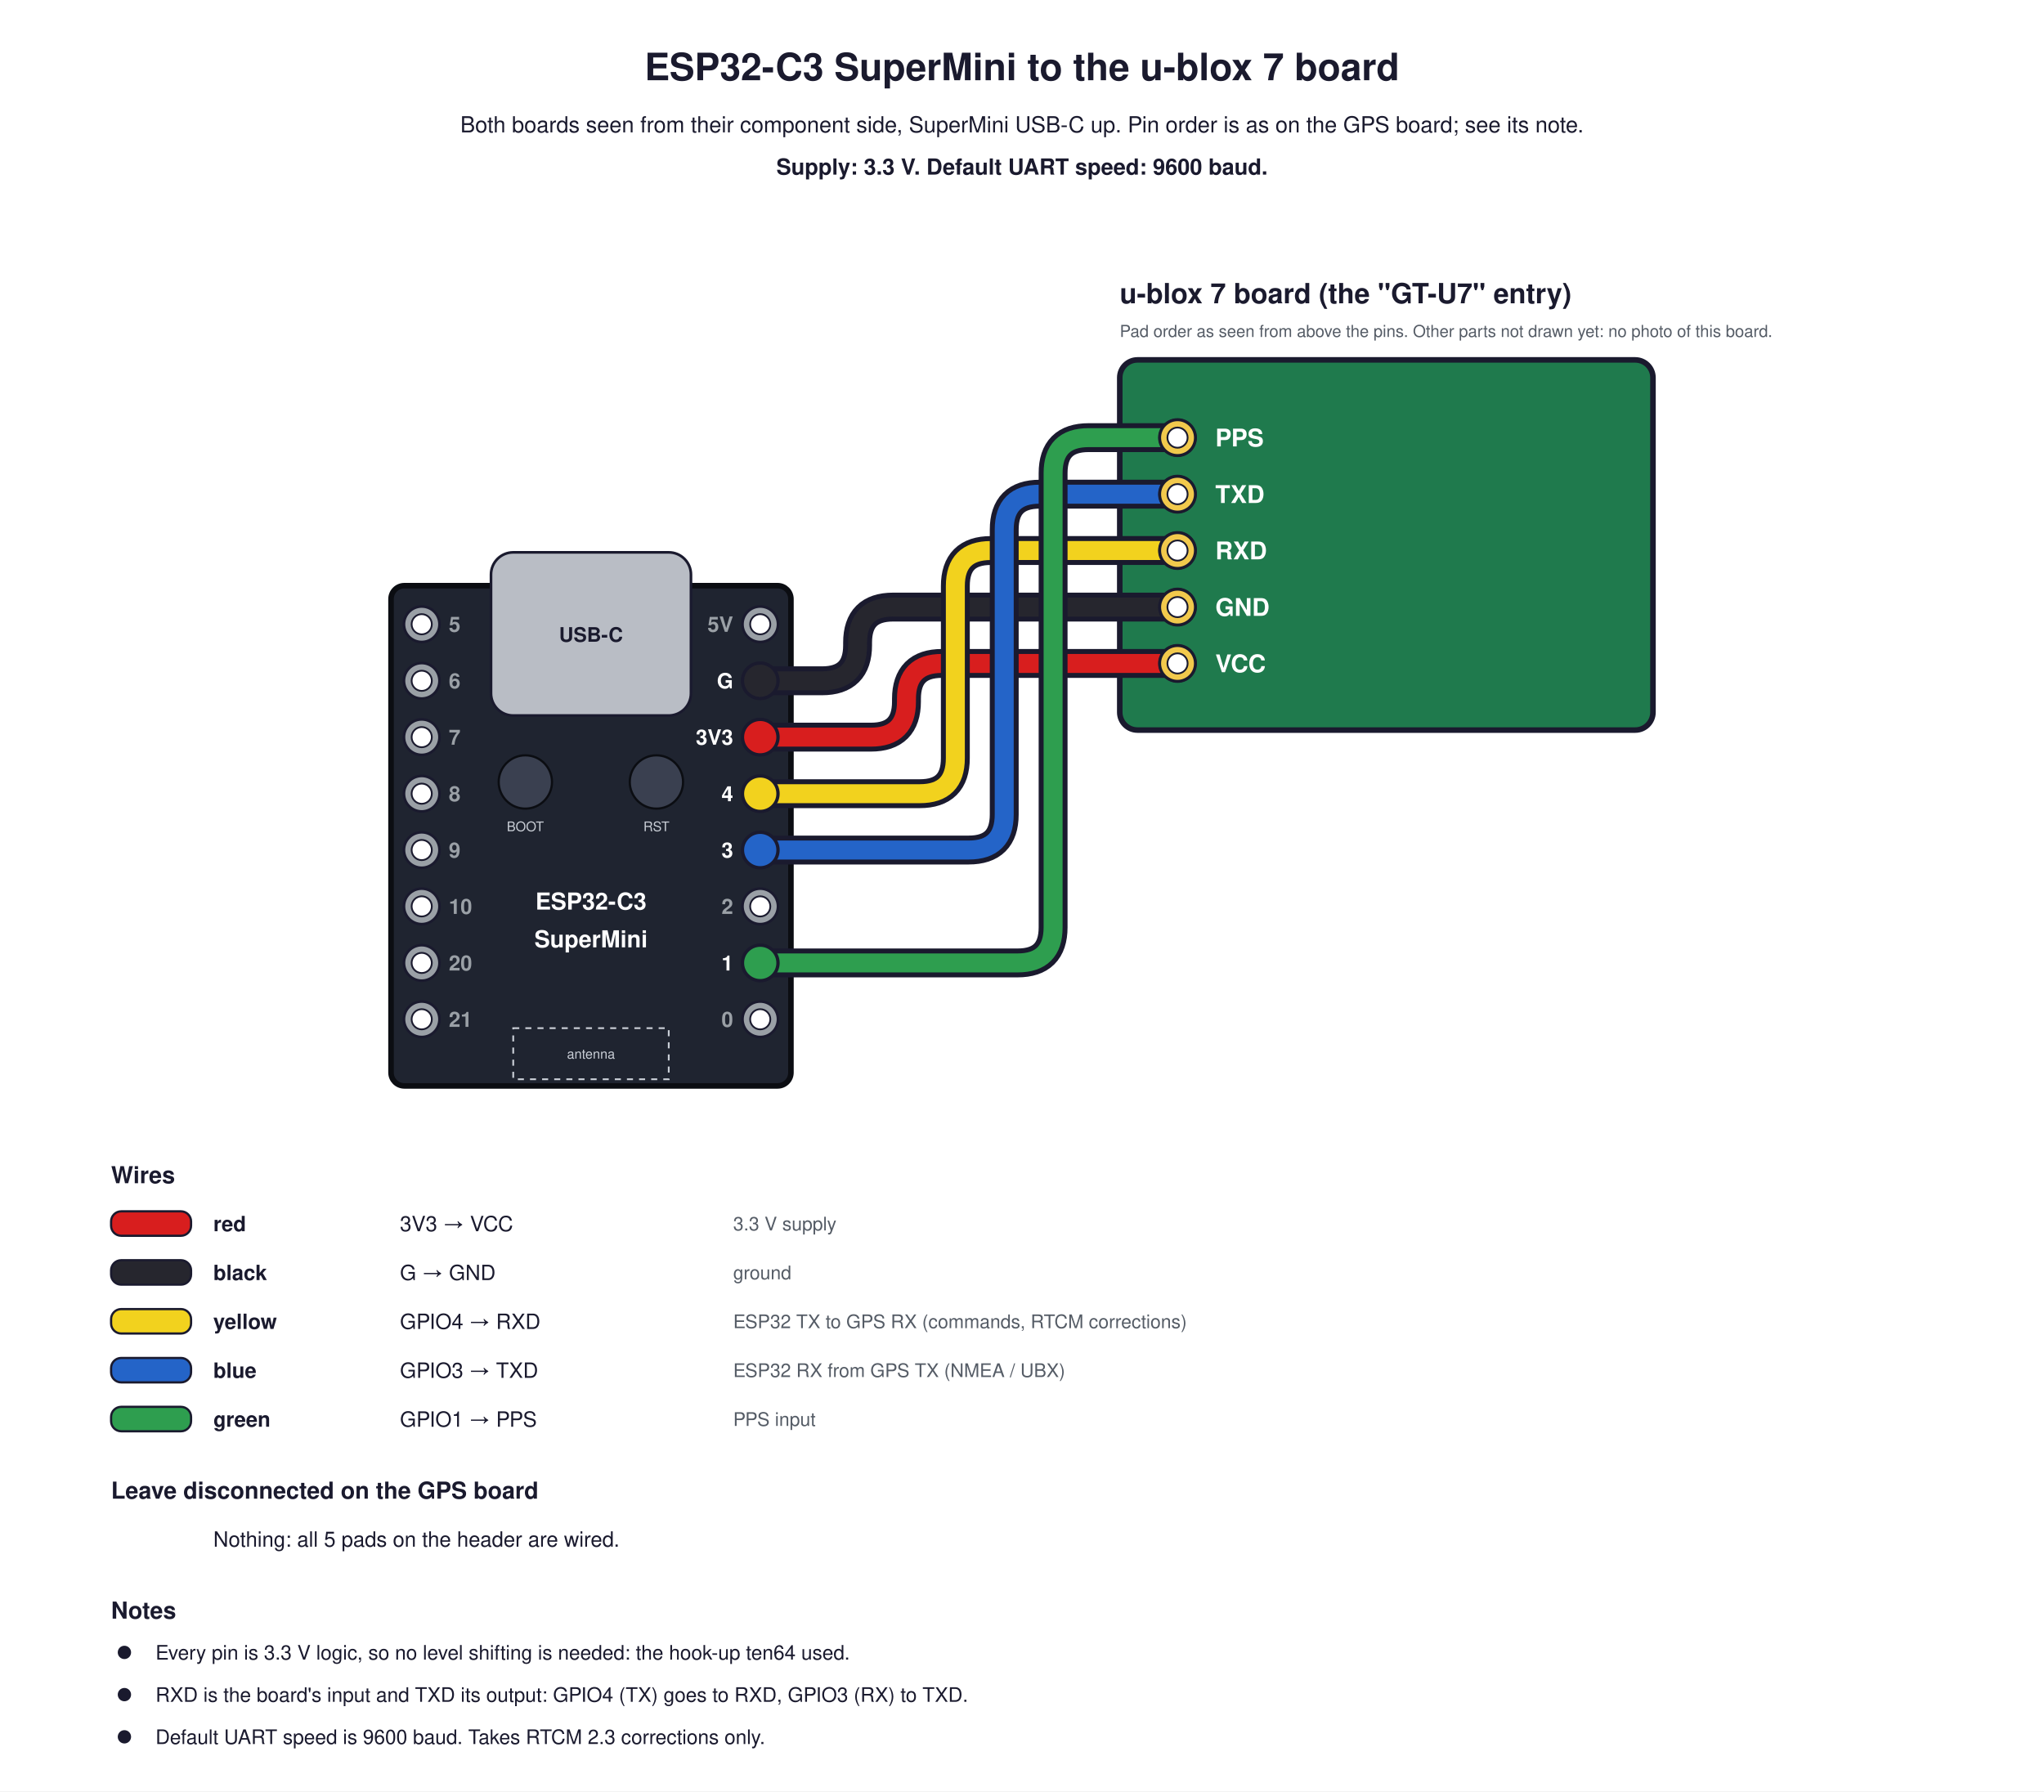
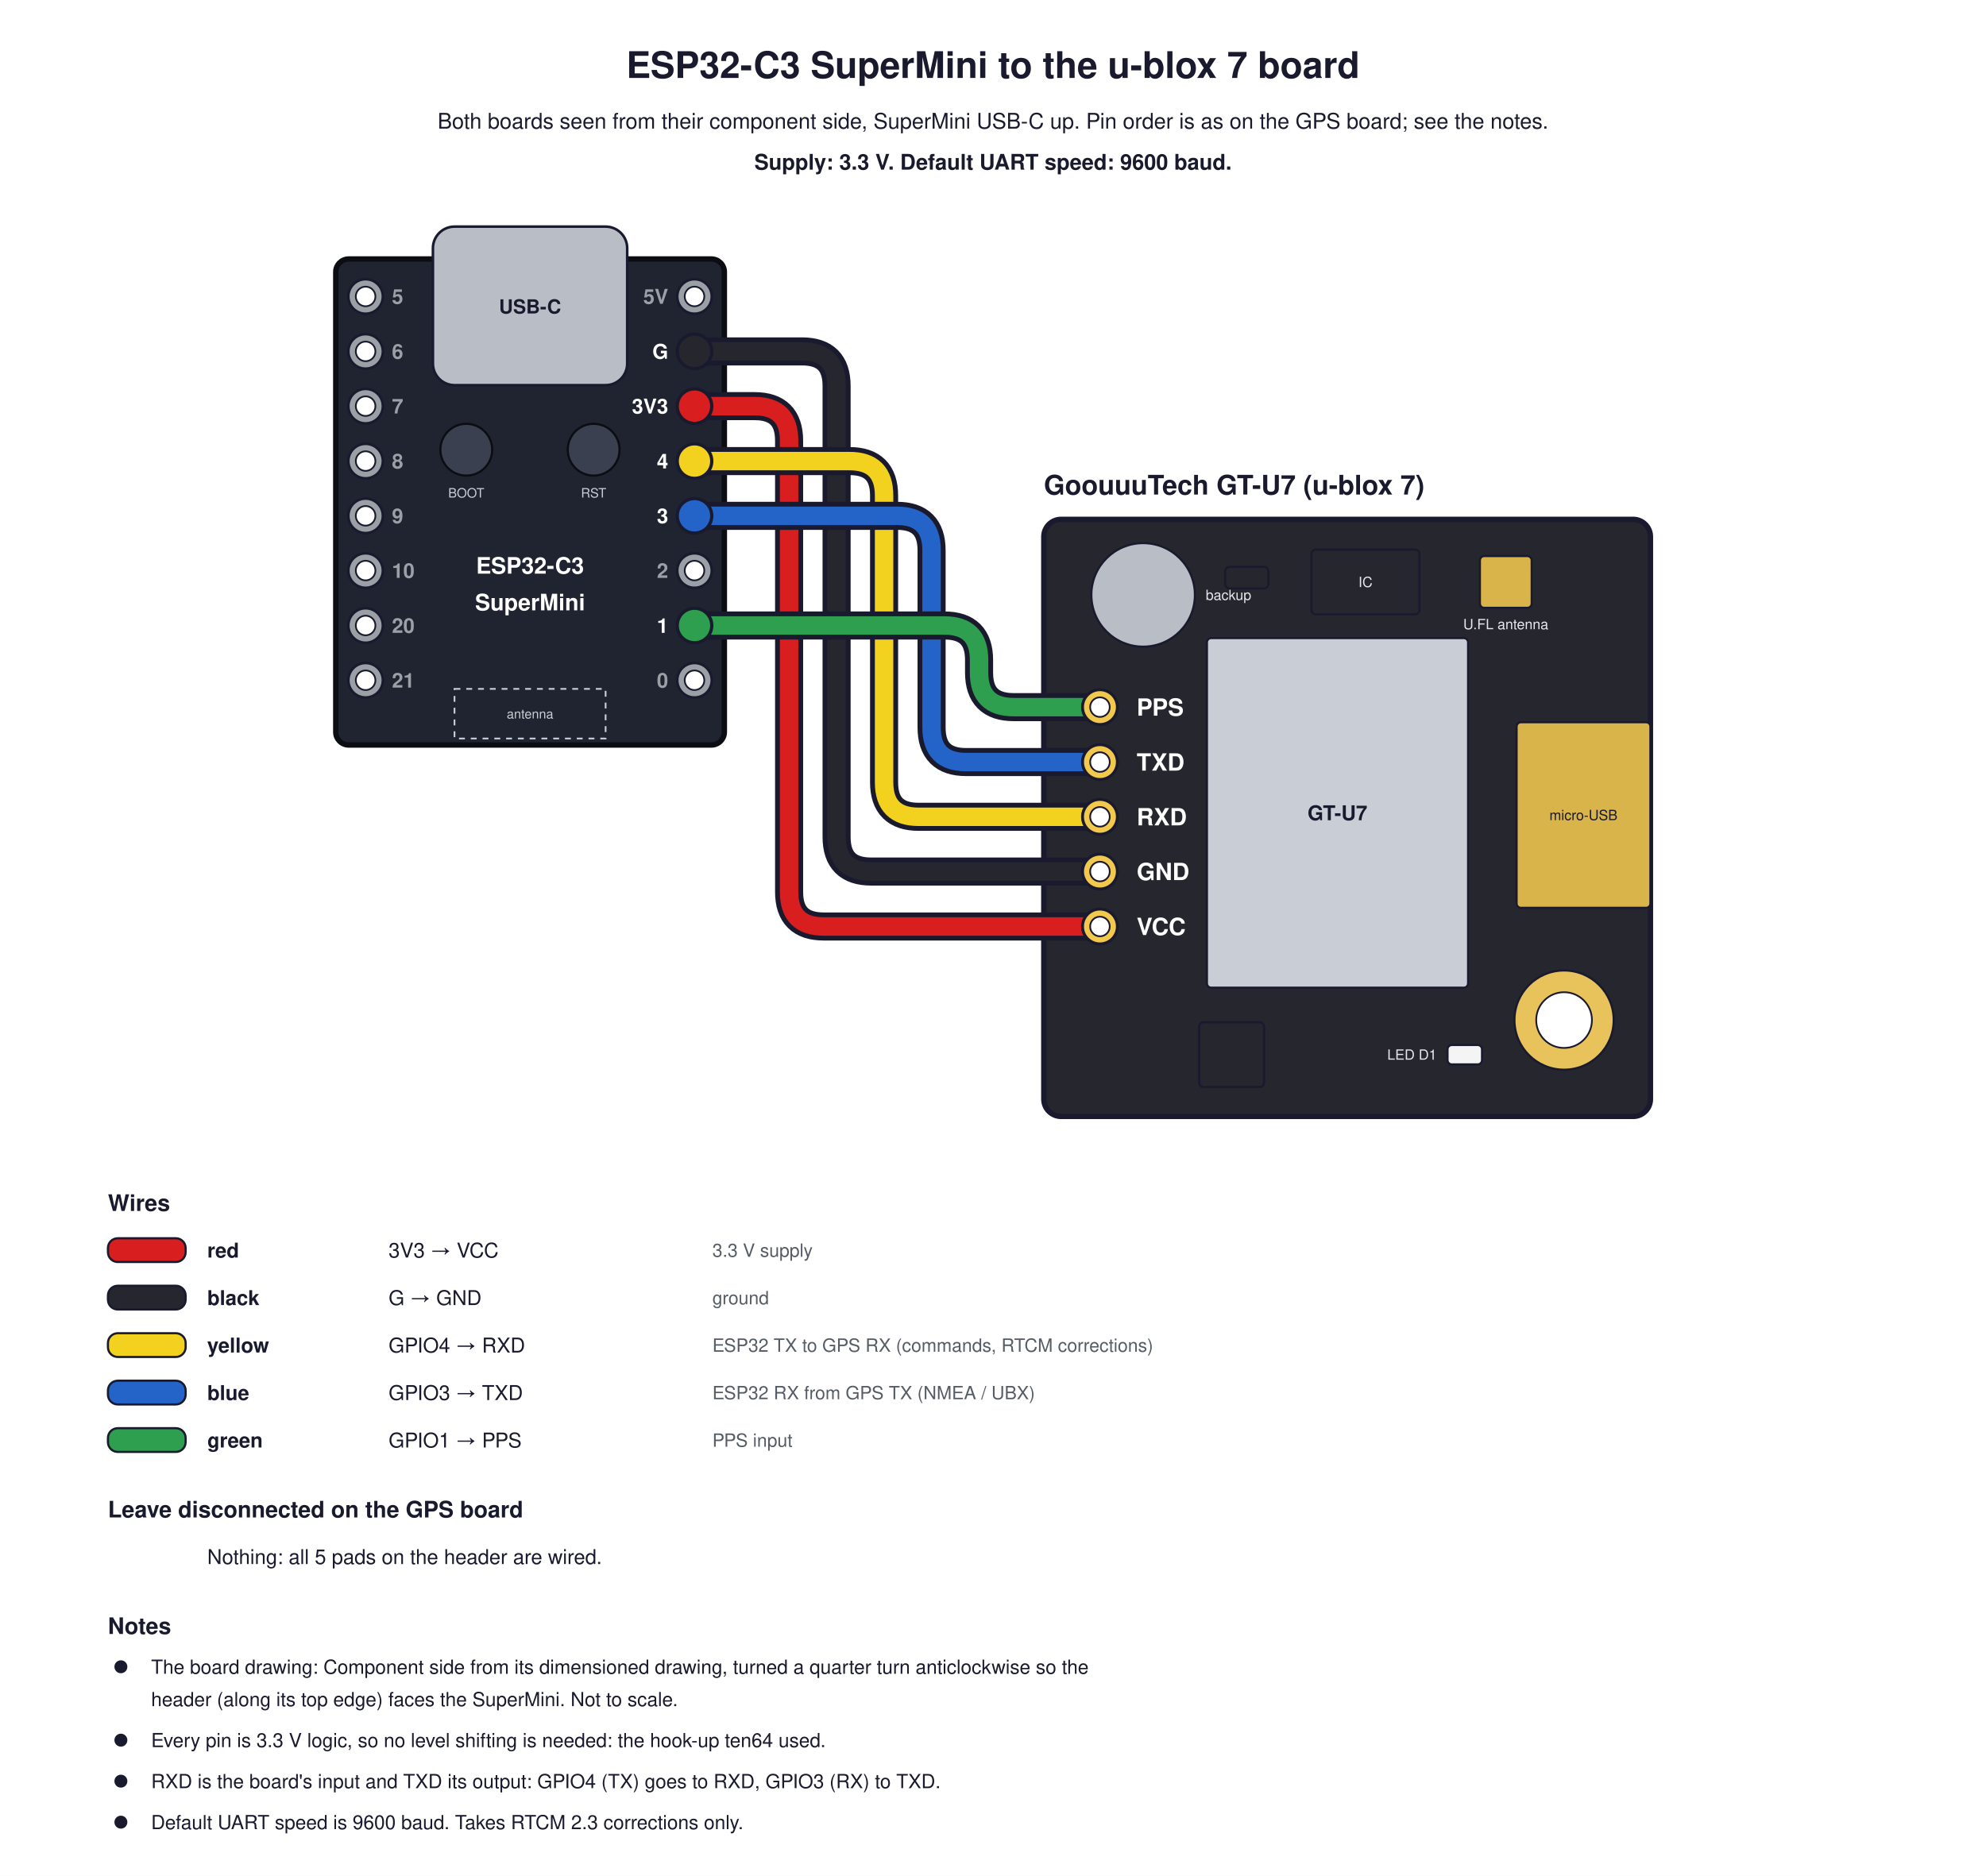
- <svg xmlns="http://www.w3.org/2000/svg" width="1012" height="887" viewBox="0 0 1012 887">
+ <svg xmlns="http://www.w3.org/2000/svg" width="1012" height="956" viewBox="0 0 1012 956">
  <rect width="100%" height="100%" fill="#ffffff" />
  <text x="506.0" y="33.0" font-size="18.7" font-family="Helvetica, Arial, sans-serif" font-weight="bold" fill="#1a1a2e" text-anchor="middle" dy="0.36em">ESP32-C3 SuperMini to the u-blox 7 board</text>
-   <text x="506.0" y="61.6" font-size="11.0" font-family="Helvetica, Arial, sans-serif" font-weight="normal" fill="#1a1a2e" text-anchor="middle" dy="0.36em">Both boards seen from their component side, SuperMini USB-C up. Pin order is as on the GPS board; see its note.</text>
+   <text x="506.0" y="61.6" font-size="11.0" font-family="Helvetica, Arial, sans-serif" font-weight="normal" fill="#1a1a2e" text-anchor="middle" dy="0.36em">Both boards seen from their component side, SuperMini USB-C up. Pin order is as on the GPS board; see the notes.</text>
  <text x="506.0" y="82.5" font-size="11.0" font-family="Helvetica, Arial, sans-serif" font-weight="bold" fill="#1a1a2e" text-anchor="middle" dy="0.36em">Supply: 3.3 V.  Default UART speed: 9600 baud.</text>
-   <g transform="translate(193.6 290.0)">
-     <rect x="360.8" y="-111.8" width="264.0" height="183.3" rx="8.8" fill="#1f7a4d" stroke="#1a1a2e" stroke-width="2.75" />
-     <text x="360.8" y="-144.8" font-size="13.8" font-family="Helvetica, Arial, sans-serif" font-weight="bold" fill="#1a1a2e" text-anchor="start" dy="0.36em">u-blox 7 board (the "GT-U7" entry)</text>
-     <text x="360.8" y="-126.1" font-size="8.2" font-family="Helvetica, Arial, sans-serif" font-weight="normal" fill="#555c66" text-anchor="start" dy="0.36em">Pad order as seen from above the pins. Other parts not drawn yet: no photo of this board.</text>
+   <g transform="translate(171.1 132.0)">
+     <rect x="360.8" y="132.7" width="309.1" height="304.3" rx="8.8" fill="#26262e" stroke="#1a1a2e" stroke-width="2.75" />
+     <text x="360.8" y="115.1" font-size="13.8" font-family="Helvetica, Arial, sans-serif" font-weight="bold" fill="#1a1a2e" text-anchor="start" dy="0.36em">GoouuuTech GT-U7 (u-blox 7)</text>
+     <rect x="443.9" y="193.2" width="133.1" height="178.2" rx="2.2" fill="#c9ced6" stroke="#1a1a2e" stroke-width="1.10" />
+     <text x="510.4" y="282.3" font-size="10.4" font-family="Helvetica, Arial, sans-serif" font-weight="bold" fill="#1a1a2e" text-anchor="middle" dy="0.36em">GT-U7</text>
+     <circle cx="411.4" cy="171.2" r="26.4" fill="#b9bdc5" stroke="#1a1a2e" stroke-width="1.10" />
+     <text x="443.3" y="171.2" font-size="7.2" font-family="Helvetica, Arial, sans-serif" font-weight="normal" fill="#e6e8ec" text-anchor="start" dy="0.36em">backup</text>
+     <rect x="497.2" y="148.1" width="55.0" height="33.0" rx="2.2" fill="#26262e" stroke="#1a1a2e" stroke-width="1.10" />
+     <text x="524.7" y="164.6" font-size="7.2" font-family="Helvetica, Arial, sans-serif" font-weight="normal" fill="#e6e8ec" text-anchor="middle" dy="0.36em">IC</text>
+     <rect x="453.2" y="156.9" width="22.0" height="11.0" rx="2.2" fill="#26262e" stroke="#1a1a2e" stroke-width="1.10" />
+     <rect x="583.0" y="151.4" width="26.4" height="26.4" rx="2.2" fill="#d9b44a" stroke="#1a1a2e" stroke-width="1.10" />
+     <text x="596.2" y="186.1" font-size="7.2" font-family="Helvetica, Arial, sans-serif" font-weight="normal" fill="#e6e8ec" text-anchor="middle" dy="0.36em">U.FL antenna</text>
+     <rect x="601.7" y="236.1" width="68.2" height="94.6" rx="2.2" fill="#d9b44a" stroke="#1a1a2e" stroke-width="1.10" />
+     <text x="635.8" y="283.4" font-size="7.2" font-family="Helvetica, Arial, sans-serif" font-weight="normal" fill="#1a1a2e" text-anchor="middle" dy="0.36em">micro-USB</text>
+     <circle cx="625.9" cy="387.9" r="25.3" fill="#e8c25a" stroke="#1a1a2e" stroke-width="1.10" />
+     <circle cx="625.9" cy="387.9" r="14.2" fill="#ffffff" stroke="#1a1a2e" stroke-width="0.88" />
+     <rect x="566.5" y="400.6" width="17.6" height="9.9" rx="2.2" fill="#f4f4f4" stroke="#1a1a2e" stroke-width="1.10" />
+     <text x="561.0" y="405.5" font-size="7.2" font-family="Helvetica, Arial, sans-serif" font-weight="normal" fill="#e6e8ec" text-anchor="end" dy="0.36em">LED D1</text>
+     <rect x="440.0" y="389.0" width="33.0" height="33.0" rx="2.2" fill="#26262e" stroke="#1a1a2e" stroke-width="1.10" />
    <rect x="0.0" y="0.0" width="198.0" height="247.7" rx="6.6" fill="#1f2430" stroke="#0b0d12" stroke-width="2.75" />
    <rect x="49.5" y="-16.5" width="99.0" height="80.8" rx="11.0" fill="#b9bdc5" stroke="#1a1a2e" stroke-width="1.32" />
    <text x="99.0" y="24.2" font-size="9.9" font-family="Helvetica, Arial, sans-serif" font-weight="bold" fill="#1a1a2e" text-anchor="middle" dy="0.36em">USB-C</text>
    <circle cx="66.5" cy="97.2" r="13.2" fill="#3a4050" stroke="#0b0d12" stroke-width="1.10" />
    <text x="66.5" y="119.2" font-size="6.6" font-family="Helvetica, Arial, sans-serif" font-weight="normal" fill="#c9ced6" text-anchor="middle" dy="0.36em">BOOT</text>
    <circle cx="131.4" cy="97.2" r="13.2" fill="#3a4050" stroke="#0b0d12" stroke-width="1.10" />
    <text x="131.4" y="119.2" font-size="6.6" font-family="Helvetica, Arial, sans-serif" font-weight="normal" fill="#c9ced6" text-anchor="middle" dy="0.36em">RST</text>
    <rect x="60.5" y="219.1" width="77.0" height="25.3" rx="0.0" fill="none" stroke="#c9ced6" stroke-width="0.88" stroke-dasharray="3 3" />
    <text x="99.0" y="231.8" font-size="6.6" font-family="Helvetica, Arial, sans-serif" font-weight="normal" fill="#c9ced6" text-anchor="middle" dy="0.36em">antenna</text>
    <text x="99.0" y="156.2" font-size="11.6" font-family="Helvetica, Arial, sans-serif" font-weight="bold" fill="#ffffff" text-anchor="middle" dy="0.36em">ESP32-C3</text>
    <text x="99.0" y="174.9" font-size="11.6" font-family="Helvetica, Arial, sans-serif" font-weight="bold" fill="#ffffff" text-anchor="middle" dy="0.36em">SuperMini</text>
    <circle cx="15.2" cy="19.1" r="8.8" fill="#9aa0a6" stroke="#1a1a2e" stroke-width="1.32" />
    <circle cx="15.2" cy="19.1" r="5.0" fill="#ffffff" stroke="#1a1a2e" stroke-width="0.88" />
    <text x="28.6" y="19.1" font-size="10.4" font-family="Helvetica, Arial, sans-serif" font-weight="bold" fill="#9aa0a6" text-anchor="start" dy="0.36em">5</text>
    <circle cx="15.2" cy="47.1" r="8.8" fill="#9aa0a6" stroke="#1a1a2e" stroke-width="1.32" />
    <circle cx="15.2" cy="47.1" r="5.0" fill="#ffffff" stroke="#1a1a2e" stroke-width="0.88" />
    <text x="28.6" y="47.1" font-size="10.4" font-family="Helvetica, Arial, sans-serif" font-weight="bold" fill="#9aa0a6" text-anchor="start" dy="0.36em">6</text>
    <circle cx="15.2" cy="75.0" r="8.8" fill="#9aa0a6" stroke="#1a1a2e" stroke-width="1.32" />
    <circle cx="15.2" cy="75.0" r="5.0" fill="#ffffff" stroke="#1a1a2e" stroke-width="0.88" />
    <text x="28.6" y="75.0" font-size="10.4" font-family="Helvetica, Arial, sans-serif" font-weight="bold" fill="#9aa0a6" text-anchor="start" dy="0.36em">7</text>
    <circle cx="15.2" cy="103.0" r="8.8" fill="#9aa0a6" stroke="#1a1a2e" stroke-width="1.32" />
    <circle cx="15.2" cy="103.0" r="5.0" fill="#ffffff" stroke="#1a1a2e" stroke-width="0.88" />
    <text x="28.6" y="103.0" font-size="10.4" font-family="Helvetica, Arial, sans-serif" font-weight="bold" fill="#9aa0a6" text-anchor="start" dy="0.36em">8</text>
    <circle cx="15.2" cy="130.9" r="8.8" fill="#9aa0a6" stroke="#1a1a2e" stroke-width="1.32" />
    <circle cx="15.2" cy="130.9" r="5.0" fill="#ffffff" stroke="#1a1a2e" stroke-width="0.88" />
    <text x="28.6" y="130.9" font-size="10.4" font-family="Helvetica, Arial, sans-serif" font-weight="bold" fill="#9aa0a6" text-anchor="start" dy="0.36em">9</text>
    <circle cx="15.2" cy="158.8" r="8.8" fill="#9aa0a6" stroke="#1a1a2e" stroke-width="1.32" />
    <circle cx="15.2" cy="158.8" r="5.0" fill="#ffffff" stroke="#1a1a2e" stroke-width="0.88" />
    <text x="28.6" y="158.8" font-size="10.4" font-family="Helvetica, Arial, sans-serif" font-weight="bold" fill="#9aa0a6" text-anchor="start" dy="0.36em">10</text>
    <circle cx="15.2" cy="186.8" r="8.8" fill="#9aa0a6" stroke="#1a1a2e" stroke-width="1.32" />
    <circle cx="15.2" cy="186.8" r="5.0" fill="#ffffff" stroke="#1a1a2e" stroke-width="0.88" />
    <text x="28.6" y="186.8" font-size="10.4" font-family="Helvetica, Arial, sans-serif" font-weight="bold" fill="#9aa0a6" text-anchor="start" dy="0.36em">20</text>
    <circle cx="15.2" cy="214.7" r="8.8" fill="#9aa0a6" stroke="#1a1a2e" stroke-width="1.32" />
    <circle cx="15.2" cy="214.7" r="5.0" fill="#ffffff" stroke="#1a1a2e" stroke-width="0.88" />
    <text x="28.6" y="214.7" font-size="10.4" font-family="Helvetica, Arial, sans-serif" font-weight="bold" fill="#9aa0a6" text-anchor="start" dy="0.36em">21</text>
    <circle cx="182.8" cy="19.1" r="8.8" fill="#9aa0a6" stroke="#1a1a2e" stroke-width="1.32" />
    <circle cx="182.8" cy="19.1" r="5.0" fill="#ffffff" stroke="#1a1a2e" stroke-width="0.88" />
    <text x="169.4" y="19.1" font-size="10.4" font-family="Helvetica, Arial, sans-serif" font-weight="bold" fill="#9aa0a6" text-anchor="end" dy="0.36em">5V</text>
    <circle cx="182.8" cy="47.1" r="8.8" fill="#f2c94c" stroke="#1a1a2e" stroke-width="1.32" />
    <circle cx="182.8" cy="47.1" r="5.0" fill="#ffffff" stroke="#1a1a2e" stroke-width="0.88" />
    <text x="169.4" y="47.1" font-size="10.4" font-family="Helvetica, Arial, sans-serif" font-weight="bold" fill="#ffffff" text-anchor="end" dy="0.36em">G</text>
    <circle cx="182.8" cy="75.0" r="8.8" fill="#f2c94c" stroke="#1a1a2e" stroke-width="1.32" />
    <circle cx="182.8" cy="75.0" r="5.0" fill="#ffffff" stroke="#1a1a2e" stroke-width="0.88" />
    <text x="169.4" y="75.0" font-size="10.4" font-family="Helvetica, Arial, sans-serif" font-weight="bold" fill="#ffffff" text-anchor="end" dy="0.36em">3V3</text>
    <circle cx="182.8" cy="103.0" r="8.8" fill="#f2c94c" stroke="#1a1a2e" stroke-width="1.32" />
    <circle cx="182.8" cy="103.0" r="5.0" fill="#ffffff" stroke="#1a1a2e" stroke-width="0.88" />
    <text x="169.4" y="103.0" font-size="10.4" font-family="Helvetica, Arial, sans-serif" font-weight="bold" fill="#ffffff" text-anchor="end" dy="0.36em">4</text>
    <circle cx="182.8" cy="130.9" r="8.8" fill="#f2c94c" stroke="#1a1a2e" stroke-width="1.32" />
    <circle cx="182.8" cy="130.9" r="5.0" fill="#ffffff" stroke="#1a1a2e" stroke-width="0.88" />
    <text x="169.4" y="130.9" font-size="10.4" font-family="Helvetica, Arial, sans-serif" font-weight="bold" fill="#ffffff" text-anchor="end" dy="0.36em">3</text>
    <circle cx="182.8" cy="158.8" r="8.8" fill="#9aa0a6" stroke="#1a1a2e" stroke-width="1.32" />
    <circle cx="182.8" cy="158.8" r="5.0" fill="#ffffff" stroke="#1a1a2e" stroke-width="0.88" />
    <text x="169.4" y="158.8" font-size="10.4" font-family="Helvetica, Arial, sans-serif" font-weight="bold" fill="#9aa0a6" text-anchor="end" dy="0.36em">2</text>
    <circle cx="182.8" cy="186.8" r="8.8" fill="#f2c94c" stroke="#1a1a2e" stroke-width="1.32" />
    <circle cx="182.8" cy="186.8" r="5.0" fill="#ffffff" stroke="#1a1a2e" stroke-width="0.88" />
    <text x="169.4" y="186.8" font-size="10.4" font-family="Helvetica, Arial, sans-serif" font-weight="bold" fill="#ffffff" text-anchor="end" dy="0.36em">1</text>
    <circle cx="182.8" cy="214.7" r="8.8" fill="#9aa0a6" stroke="#1a1a2e" stroke-width="1.32" />
    <circle cx="182.8" cy="214.7" r="5.0" fill="#ffffff" stroke="#1a1a2e" stroke-width="0.88" />
    <text x="169.4" y="214.7" font-size="10.4" font-family="Helvetica, Arial, sans-serif" font-weight="bold" fill="#9aa0a6" text-anchor="end" dy="0.36em">0</text>
-     <path d="M 182.8 75.0 L 237.6 75.0 Q 255.2 75.0 255.2 57.4 L 255.2 56.1 Q 255.2 38.5 272.8 38.5 L 389.4 38.5" fill="none" stroke="#1a1a2e" stroke-width="14.3" stroke-linecap="round" />
-     <path d="M 182.8 75.0 L 237.6 75.0 Q 255.2 75.0 255.2 57.4 L 255.2 56.1 Q 255.2 38.5 272.8 38.5 L 389.4 38.5" fill="none" stroke="#d81e1e" stroke-width="9.4" stroke-linecap="round" />
+     <path d="M 182.8 75.0 L 213.4 75.0 Q 231.0 75.0 231.0 92.6 L 231.0 322.6 Q 231.0 340.2 248.6 340.2 L 389.4 340.2" fill="none" stroke="#1a1a2e" stroke-width="14.3" stroke-linecap="round" />
+     <path d="M 182.8 75.0 L 213.4 75.0 Q 231.0 75.0 231.0 92.6 L 231.0 322.6 Q 231.0 340.2 248.6 340.2 L 389.4 340.2" fill="none" stroke="#d81e1e" stroke-width="9.4" stroke-linecap="round" />
    <circle cx="182.8" cy="75.0" r="8.8" fill="#d81e1e" stroke="#1a1a2e" stroke-width="1.65" />
-     <circle cx="389.4" cy="38.5" r="8.8" fill="#d81e1e" stroke="#1a1a2e" stroke-width="1.65" />
-     <path d="M 182.8 47.1 L 213.4 47.1 Q 231.0 47.1 231.0 29.5 L 231.0 28.2 Q 231.0 10.6 248.6 10.6 L 389.4 10.6" fill="none" stroke="#1a1a2e" stroke-width="14.3" stroke-linecap="round" />
-     <path d="M 182.8 47.1 L 213.4 47.1 Q 231.0 47.1 231.0 29.5 L 231.0 28.2 Q 231.0 10.6 248.6 10.6 L 389.4 10.6" fill="none" stroke="#26262e" stroke-width="9.4" stroke-linecap="round" />
+     <circle cx="389.4" cy="340.2" r="8.8" fill="#d81e1e" stroke="#1a1a2e" stroke-width="1.65" />
+     <path d="M 182.8 47.1 L 237.6 47.1 Q 255.2 47.1 255.2 64.7 L 255.2 294.6 Q 255.2 312.2 272.8 312.2 L 389.4 312.2" fill="none" stroke="#1a1a2e" stroke-width="14.3" stroke-linecap="round" />
+     <path d="M 182.8 47.1 L 237.6 47.1 Q 255.2 47.1 255.2 64.7 L 255.2 294.6 Q 255.2 312.2 272.8 312.2 L 389.4 312.2" fill="none" stroke="#26262e" stroke-width="9.4" stroke-linecap="round" />
    <circle cx="182.8" cy="47.1" r="8.8" fill="#26262e" stroke="#1a1a2e" stroke-width="1.65" />
-     <circle cx="389.4" cy="10.6" r="8.8" fill="#26262e" stroke="#1a1a2e" stroke-width="1.65" />
-     <path d="M 182.8 103.0 L 261.8 103.0 Q 279.4 103.0 279.4 85.4 L 279.4 0.2 Q 279.4 -17.4 297.0 -17.4 L 389.4 -17.4" fill="none" stroke="#1a1a2e" stroke-width="14.3" stroke-linecap="round" />
-     <path d="M 182.8 103.0 L 261.8 103.0 Q 279.4 103.0 279.4 85.4 L 279.4 0.2 Q 279.4 -17.4 297.0 -17.4 L 389.4 -17.4" fill="none" stroke="#f2d21e" stroke-width="9.4" stroke-linecap="round" />
+     <circle cx="389.4" cy="312.2" r="8.8" fill="#26262e" stroke="#1a1a2e" stroke-width="1.65" />
+     <path d="M 182.8 103.0 L 261.8 103.0 Q 279.4 103.0 279.4 120.6 L 279.4 266.7 Q 279.4 284.3 297.0 284.3 L 389.4 284.3" fill="none" stroke="#1a1a2e" stroke-width="14.3" stroke-linecap="round" />
+     <path d="M 182.8 103.0 L 261.8 103.0 Q 279.4 103.0 279.4 120.6 L 279.4 266.7 Q 279.4 284.3 297.0 284.3 L 389.4 284.3" fill="none" stroke="#f2d21e" stroke-width="9.4" stroke-linecap="round" />
    <circle cx="182.8" cy="103.0" r="8.8" fill="#f2d21e" stroke="#1a1a2e" stroke-width="1.65" />
-     <circle cx="389.4" cy="-17.4" r="8.8" fill="#f2d21e" stroke="#1a1a2e" stroke-width="1.65" />
-     <path d="M 182.8 130.9 L 286.0 130.9 Q 303.6 130.9 303.6 113.3 L 303.6 -27.7 Q 303.6 -45.3 321.2 -45.3 L 389.4 -45.3" fill="none" stroke="#1a1a2e" stroke-width="14.3" stroke-linecap="round" />
-     <path d="M 182.8 130.9 L 286.0 130.9 Q 303.6 130.9 303.6 113.3 L 303.6 -27.7 Q 303.6 -45.3 321.2 -45.3 L 389.4 -45.3" fill="none" stroke="#2464c8" stroke-width="9.4" stroke-linecap="round" />
+     <circle cx="389.4" cy="284.3" r="8.8" fill="#f2d21e" stroke="#1a1a2e" stroke-width="1.65" />
+     <path d="M 182.8 130.9 L 286.0 130.9 Q 303.6 130.9 303.6 148.5 L 303.6 238.8 Q 303.6 256.4 321.2 256.4 L 389.4 256.4" fill="none" stroke="#1a1a2e" stroke-width="14.3" stroke-linecap="round" />
+     <path d="M 182.8 130.9 L 286.0 130.9 Q 303.6 130.9 303.6 148.5 L 303.6 238.8 Q 303.6 256.4 321.2 256.4 L 389.4 256.4" fill="none" stroke="#2464c8" stroke-width="9.4" stroke-linecap="round" />
    <circle cx="182.8" cy="130.9" r="8.8" fill="#2464c8" stroke="#1a1a2e" stroke-width="1.65" />
-     <circle cx="389.4" cy="-45.3" r="8.8" fill="#2464c8" stroke="#1a1a2e" stroke-width="1.65" />
-     <path d="M 182.8 186.8 L 310.2 186.8 Q 327.8 186.8 327.8 169.2 L 327.8 -55.7 Q 327.8 -73.3 345.4 -73.3 L 389.4 -73.3" fill="none" stroke="#1a1a2e" stroke-width="14.3" stroke-linecap="round" />
-     <path d="M 182.8 186.8 L 310.2 186.8 Q 327.8 186.8 327.8 169.2 L 327.8 -55.7 Q 327.8 -73.3 345.4 -73.3 L 389.4 -73.3" fill="none" stroke="#2e9e4f" stroke-width="9.4" stroke-linecap="round" />
+     <circle cx="389.4" cy="256.4" r="8.8" fill="#2464c8" stroke="#1a1a2e" stroke-width="1.65" />
+     <path d="M 182.8 186.8 L 310.2 186.8 Q 327.8 186.8 327.8 204.4 L 327.8 210.8 Q 327.8 228.4 345.4 228.4 L 389.4 228.4" fill="none" stroke="#1a1a2e" stroke-width="14.3" stroke-linecap="round" />
+     <path d="M 182.8 186.8 L 310.2 186.8 Q 327.8 186.8 327.8 204.4 L 327.8 210.8 Q 327.8 228.4 345.4 228.4 L 389.4 228.4" fill="none" stroke="#2e9e4f" stroke-width="9.4" stroke-linecap="round" />
    <circle cx="182.8" cy="186.8" r="8.8" fill="#2e9e4f" stroke="#1a1a2e" stroke-width="1.65" />
-     <circle cx="389.4" cy="-73.3" r="8.8" fill="#2e9e4f" stroke="#1a1a2e" stroke-width="1.65" />
-     <circle cx="389.4" cy="-73.3" r="8.8" fill="#f2c94c" stroke="#1a1a2e" stroke-width="1.32" />
-     <circle cx="389.4" cy="-73.3" r="5.0" fill="#ffffff" stroke="#1a1a2e" stroke-width="0.88" />
-     <circle cx="389.4" cy="-45.3" r="8.8" fill="#f2c94c" stroke="#1a1a2e" stroke-width="1.32" />
-     <circle cx="389.4" cy="-45.3" r="5.0" fill="#ffffff" stroke="#1a1a2e" stroke-width="0.88" />
-     <circle cx="389.4" cy="-17.4" r="8.8" fill="#f2c94c" stroke="#1a1a2e" stroke-width="1.32" />
-     <circle cx="389.4" cy="-17.4" r="5.0" fill="#ffffff" stroke="#1a1a2e" stroke-width="0.88" />
-     <circle cx="389.4" cy="10.6" r="8.8" fill="#f2c94c" stroke="#1a1a2e" stroke-width="1.32" />
-     <circle cx="389.4" cy="10.6" r="5.0" fill="#ffffff" stroke="#1a1a2e" stroke-width="0.88" />
-     <circle cx="389.4" cy="38.5" r="8.8" fill="#f2c94c" stroke="#1a1a2e" stroke-width="1.32" />
-     <circle cx="389.4" cy="38.5" r="5.0" fill="#ffffff" stroke="#1a1a2e" stroke-width="0.88" />
-     <text x="408.1" y="-73.3" font-size="12.1" font-family="Helvetica, Arial, sans-serif" font-weight="bold" fill="#ffffff" text-anchor="start" dy="0.36em">PPS</text>
-     <text x="408.1" y="-45.3" font-size="12.1" font-family="Helvetica, Arial, sans-serif" font-weight="bold" fill="#ffffff" text-anchor="start" dy="0.36em">TXD</text>
-     <text x="408.1" y="-17.4" font-size="12.1" font-family="Helvetica, Arial, sans-serif" font-weight="bold" fill="#ffffff" text-anchor="start" dy="0.36em">RXD</text>
-     <text x="408.1" y="10.6" font-size="12.1" font-family="Helvetica, Arial, sans-serif" font-weight="bold" fill="#ffffff" text-anchor="start" dy="0.36em">GND</text>
-     <text x="408.1" y="38.5" font-size="12.1" font-family="Helvetica, Arial, sans-serif" font-weight="bold" fill="#ffffff" text-anchor="start" dy="0.36em">VCC</text>
+     <circle cx="389.4" cy="228.4" r="8.8" fill="#2e9e4f" stroke="#1a1a2e" stroke-width="1.65" />
+     <circle cx="389.4" cy="228.4" r="8.8" fill="#f2c94c" stroke="#1a1a2e" stroke-width="1.32" />
+     <circle cx="389.4" cy="228.4" r="5.0" fill="#ffffff" stroke="#1a1a2e" stroke-width="0.88" />
+     <circle cx="389.4" cy="256.4" r="8.8" fill="#f2c94c" stroke="#1a1a2e" stroke-width="1.32" />
+     <circle cx="389.4" cy="256.4" r="5.0" fill="#ffffff" stroke="#1a1a2e" stroke-width="0.88" />
+     <circle cx="389.4" cy="284.3" r="8.8" fill="#f2c94c" stroke="#1a1a2e" stroke-width="1.32" />
+     <circle cx="389.4" cy="284.3" r="5.0" fill="#ffffff" stroke="#1a1a2e" stroke-width="0.88" />
+     <circle cx="389.4" cy="312.2" r="8.8" fill="#f2c94c" stroke="#1a1a2e" stroke-width="1.32" />
+     <circle cx="389.4" cy="312.2" r="5.0" fill="#ffffff" stroke="#1a1a2e" stroke-width="0.88" />
+     <circle cx="389.4" cy="340.2" r="8.8" fill="#f2c94c" stroke="#1a1a2e" stroke-width="1.32" />
+     <circle cx="389.4" cy="340.2" r="5.0" fill="#ffffff" stroke="#1a1a2e" stroke-width="0.88" />
+     <text x="408.1" y="228.4" font-size="12.1" font-family="Helvetica, Arial, sans-serif" font-weight="bold" fill="#ffffff" text-anchor="start" dy="0.36em">PPS</text>
+     <text x="408.1" y="256.4" font-size="12.1" font-family="Helvetica, Arial, sans-serif" font-weight="bold" fill="#ffffff" text-anchor="start" dy="0.36em">TXD</text>
+     <text x="408.1" y="284.3" font-size="12.1" font-family="Helvetica, Arial, sans-serif" font-weight="bold" fill="#ffffff" text-anchor="start" dy="0.36em">RXD</text>
+     <text x="408.1" y="312.2" font-size="12.1" font-family="Helvetica, Arial, sans-serif" font-weight="bold" fill="#ffffff" text-anchor="start" dy="0.36em">GND</text>
+     <text x="408.1" y="340.2" font-size="12.1" font-family="Helvetica, Arial, sans-serif" font-weight="bold" fill="#ffffff" text-anchor="start" dy="0.36em">VCC</text>
  </g>
-   <text x="55.0" y="581.7" font-size="11.6" font-family="Helvetica, Arial, sans-serif" font-weight="bold" fill="#1a1a2e" text-anchor="start" dy="0.36em">Wires</text>
-   <rect x="55.0" y="599.8" width="39.6" height="12.1" fill="#d81e1e" stroke="#1a1a2e" stroke-width="1.1" rx="5.0" />
-   <text x="105.6" y="605.9" font-size="10.4" font-family="Helvetica, Arial, sans-serif" font-weight="bold" fill="#1a1a2e" text-anchor="start" dy="0.36em">red</text>
-   <text x="198.0" y="605.9" font-size="10.4" font-family="Helvetica, Arial, sans-serif" font-weight="normal" fill="#1a1a2e" text-anchor="start" dy="0.36em">3V3 → VCC</text>
-   <text x="363.0" y="605.9" font-size="9.3" font-family="Helvetica, Arial, sans-serif" font-weight="normal" fill="#555c66" text-anchor="start" dy="0.36em">3.3 V supply</text>
-   <rect x="55.0" y="624.0" width="39.6" height="12.1" fill="#26262e" stroke="#1a1a2e" stroke-width="1.1" rx="5.0" />
-   <text x="105.6" y="630.1" font-size="10.4" font-family="Helvetica, Arial, sans-serif" font-weight="bold" fill="#1a1a2e" text-anchor="start" dy="0.36em">black</text>
-   <text x="198.0" y="630.1" font-size="10.4" font-family="Helvetica, Arial, sans-serif" font-weight="normal" fill="#1a1a2e" text-anchor="start" dy="0.36em">G → GND</text>
-   <text x="363.0" y="630.1" font-size="9.3" font-family="Helvetica, Arial, sans-serif" font-weight="normal" fill="#555c66" text-anchor="start" dy="0.36em">ground</text>
-   <rect x="55.0" y="648.2" width="39.6" height="12.1" fill="#f2d21e" stroke="#1a1a2e" stroke-width="1.1" rx="5.0" />
-   <text x="105.6" y="654.3" font-size="10.4" font-family="Helvetica, Arial, sans-serif" font-weight="bold" fill="#1a1a2e" text-anchor="start" dy="0.36em">yellow</text>
-   <text x="198.0" y="654.3" font-size="10.4" font-family="Helvetica, Arial, sans-serif" font-weight="normal" fill="#1a1a2e" text-anchor="start" dy="0.36em">GPIO4 → RXD</text>
-   <text x="363.0" y="654.3" font-size="9.3" font-family="Helvetica, Arial, sans-serif" font-weight="normal" fill="#555c66" text-anchor="start" dy="0.36em">ESP32 TX to GPS RX (commands, RTCM corrections)</text>
-   <rect x="55.0" y="672.4" width="39.6" height="12.1" fill="#2464c8" stroke="#1a1a2e" stroke-width="1.1" rx="5.0" />
-   <text x="105.6" y="678.5" font-size="10.4" font-family="Helvetica, Arial, sans-serif" font-weight="bold" fill="#1a1a2e" text-anchor="start" dy="0.36em">blue</text>
-   <text x="198.0" y="678.5" font-size="10.4" font-family="Helvetica, Arial, sans-serif" font-weight="normal" fill="#1a1a2e" text-anchor="start" dy="0.36em">GPIO3 → TXD</text>
-   <text x="363.0" y="678.5" font-size="9.3" font-family="Helvetica, Arial, sans-serif" font-weight="normal" fill="#555c66" text-anchor="start" dy="0.36em">ESP32 RX from GPS TX (NMEA / UBX)</text>
-   <rect x="55.0" y="696.6" width="39.6" height="12.1" fill="#2e9e4f" stroke="#1a1a2e" stroke-width="1.1" rx="5.0" />
-   <text x="105.6" y="702.7" font-size="10.4" font-family="Helvetica, Arial, sans-serif" font-weight="bold" fill="#1a1a2e" text-anchor="start" dy="0.36em">green</text>
-   <text x="198.0" y="702.7" font-size="10.4" font-family="Helvetica, Arial, sans-serif" font-weight="normal" fill="#1a1a2e" text-anchor="start" dy="0.36em">GPIO1 → PPS</text>
-   <text x="363.0" y="702.7" font-size="9.3" font-family="Helvetica, Arial, sans-serif" font-weight="normal" fill="#555c66" text-anchor="start" dy="0.36em">PPS input</text>
-   <text x="55.0" y="737.9" font-size="11.6" font-family="Helvetica, Arial, sans-serif" font-weight="bold" fill="#1a1a2e" text-anchor="start" dy="0.36em">Leave disconnected on the GPS board</text>
-   <text x="105.6" y="762.1" font-size="10.4" font-family="Helvetica, Arial, sans-serif" font-weight="normal" fill="#1a1a2e" text-anchor="start" dy="0.36em">Nothing: all 5 pads on the header are wired.</text>
-   <text x="55.0" y="797.3" font-size="11.6" font-family="Helvetica, Arial, sans-serif" font-weight="bold" fill="#1a1a2e" text-anchor="start" dy="0.36em">Notes</text>
-   <circle cx="61.6" cy="818.2" r="3.3" fill="#1a1a2e" />
-   <text x="77.0" y="818.2" font-size="9.9" font-family="Helvetica, Arial, sans-serif" font-weight="normal" fill="#1a1a2e" text-anchor="start" dy="0.36em">Every pin is 3.3 V logic, so no level shifting is needed: the hook-up ten64 used.</text>
-   <circle cx="61.6" cy="839.1" r="3.3" fill="#1a1a2e" />
-   <text x="77.0" y="839.1" font-size="9.9" font-family="Helvetica, Arial, sans-serif" font-weight="normal" fill="#1a1a2e" text-anchor="start" dy="0.36em">RXD is the board's input and TXD its output: GPIO4 (TX) goes to RXD, GPIO3 (RX) to TXD.</text>
-   <circle cx="61.6" cy="860.0" r="3.3" fill="#1a1a2e" />
-   <text x="77.0" y="860.0" font-size="9.9" font-family="Helvetica, Arial, sans-serif" font-weight="normal" fill="#1a1a2e" text-anchor="start" dy="0.36em">Default UART speed is 9600 baud. Takes RTCM 2.3 corrections only.</text>
+   <text x="55.0" y="613.0" font-size="11.6" font-family="Helvetica, Arial, sans-serif" font-weight="bold" fill="#1a1a2e" text-anchor="start" dy="0.36em">Wires</text>
+   <rect x="55.0" y="631.1" width="39.6" height="12.1" fill="#d81e1e" stroke="#1a1a2e" stroke-width="1.1" rx="5.0" />
+   <text x="105.6" y="637.2" font-size="10.4" font-family="Helvetica, Arial, sans-serif" font-weight="bold" fill="#1a1a2e" text-anchor="start" dy="0.36em">red</text>
+   <text x="198.0" y="637.2" font-size="10.4" font-family="Helvetica, Arial, sans-serif" font-weight="normal" fill="#1a1a2e" text-anchor="start" dy="0.36em">3V3 → VCC</text>
+   <text x="363.0" y="637.2" font-size="9.3" font-family="Helvetica, Arial, sans-serif" font-weight="normal" fill="#555c66" text-anchor="start" dy="0.36em">3.3 V supply</text>
+   <rect x="55.0" y="655.3" width="39.6" height="12.1" fill="#26262e" stroke="#1a1a2e" stroke-width="1.1" rx="5.0" />
+   <text x="105.6" y="661.4" font-size="10.4" font-family="Helvetica, Arial, sans-serif" font-weight="bold" fill="#1a1a2e" text-anchor="start" dy="0.36em">black</text>
+   <text x="198.0" y="661.4" font-size="10.4" font-family="Helvetica, Arial, sans-serif" font-weight="normal" fill="#1a1a2e" text-anchor="start" dy="0.36em">G → GND</text>
+   <text x="363.0" y="661.4" font-size="9.3" font-family="Helvetica, Arial, sans-serif" font-weight="normal" fill="#555c66" text-anchor="start" dy="0.36em">ground</text>
+   <rect x="55.0" y="679.5" width="39.6" height="12.1" fill="#f2d21e" stroke="#1a1a2e" stroke-width="1.1" rx="5.0" />
+   <text x="105.6" y="685.6" font-size="10.4" font-family="Helvetica, Arial, sans-serif" font-weight="bold" fill="#1a1a2e" text-anchor="start" dy="0.36em">yellow</text>
+   <text x="198.0" y="685.6" font-size="10.4" font-family="Helvetica, Arial, sans-serif" font-weight="normal" fill="#1a1a2e" text-anchor="start" dy="0.36em">GPIO4 → RXD</text>
+   <text x="363.0" y="685.6" font-size="9.3" font-family="Helvetica, Arial, sans-serif" font-weight="normal" fill="#555c66" text-anchor="start" dy="0.36em">ESP32 TX to GPS RX (commands, RTCM corrections)</text>
+   <rect x="55.0" y="703.7" width="39.6" height="12.1" fill="#2464c8" stroke="#1a1a2e" stroke-width="1.1" rx="5.0" />
+   <text x="105.6" y="709.8" font-size="10.4" font-family="Helvetica, Arial, sans-serif" font-weight="bold" fill="#1a1a2e" text-anchor="start" dy="0.36em">blue</text>
+   <text x="198.0" y="709.8" font-size="10.4" font-family="Helvetica, Arial, sans-serif" font-weight="normal" fill="#1a1a2e" text-anchor="start" dy="0.36em">GPIO3 → TXD</text>
+   <text x="363.0" y="709.8" font-size="9.3" font-family="Helvetica, Arial, sans-serif" font-weight="normal" fill="#555c66" text-anchor="start" dy="0.36em">ESP32 RX from GPS TX (NMEA / UBX)</text>
+   <rect x="55.0" y="727.9" width="39.6" height="12.1" fill="#2e9e4f" stroke="#1a1a2e" stroke-width="1.1" rx="5.0" />
+   <text x="105.6" y="734.0" font-size="10.4" font-family="Helvetica, Arial, sans-serif" font-weight="bold" fill="#1a1a2e" text-anchor="start" dy="0.36em">green</text>
+   <text x="198.0" y="734.0" font-size="10.4" font-family="Helvetica, Arial, sans-serif" font-weight="normal" fill="#1a1a2e" text-anchor="start" dy="0.36em">GPIO1 → PPS</text>
+   <text x="363.0" y="734.0" font-size="9.3" font-family="Helvetica, Arial, sans-serif" font-weight="normal" fill="#555c66" text-anchor="start" dy="0.36em">PPS input</text>
+   <text x="55.0" y="769.2" font-size="11.6" font-family="Helvetica, Arial, sans-serif" font-weight="bold" fill="#1a1a2e" text-anchor="start" dy="0.36em">Leave disconnected on the GPS board</text>
+   <text x="105.6" y="793.4" font-size="10.4" font-family="Helvetica, Arial, sans-serif" font-weight="normal" fill="#1a1a2e" text-anchor="start" dy="0.36em">Nothing: all 5 pads on the header are wired.</text>
+   <text x="55.0" y="828.6" font-size="11.6" font-family="Helvetica, Arial, sans-serif" font-weight="bold" fill="#1a1a2e" text-anchor="start" dy="0.36em">Notes</text>
+   <circle cx="61.6" cy="849.5" r="3.3" fill="#1a1a2e" />
+   <text x="77.0" y="849.5" font-size="9.9" font-family="Helvetica, Arial, sans-serif" font-weight="normal" fill="#1a1a2e" text-anchor="start" dy="0.36em">The board drawing: Component side from its dimensioned drawing, turned a quarter turn anticlockwise so the</text>
+   <text x="77.0" y="866.0" font-size="9.9" font-family="Helvetica, Arial, sans-serif" font-weight="normal" fill="#1a1a2e" text-anchor="start" dy="0.36em">header (along its top edge) faces the SuperMini. Not to scale.</text>
+   <circle cx="61.6" cy="886.9" r="3.3" fill="#1a1a2e" />
+   <text x="77.0" y="886.9" font-size="9.9" font-family="Helvetica, Arial, sans-serif" font-weight="normal" fill="#1a1a2e" text-anchor="start" dy="0.36em">Every pin is 3.3 V logic, so no level shifting is needed: the hook-up ten64 used.</text>
+   <circle cx="61.6" cy="907.8" r="3.3" fill="#1a1a2e" />
+   <text x="77.0" y="907.8" font-size="9.9" font-family="Helvetica, Arial, sans-serif" font-weight="normal" fill="#1a1a2e" text-anchor="start" dy="0.36em">RXD is the board's input and TXD its output: GPIO4 (TX) goes to RXD, GPIO3 (RX) to TXD.</text>
+   <circle cx="61.6" cy="928.7" r="3.3" fill="#1a1a2e" />
+   <text x="77.0" y="928.7" font-size="9.9" font-family="Helvetica, Arial, sans-serif" font-weight="normal" fill="#1a1a2e" text-anchor="start" dy="0.36em">Default UART speed is 9600 baud. Takes RTCM 2.3 corrections only.</text>
</svg>
